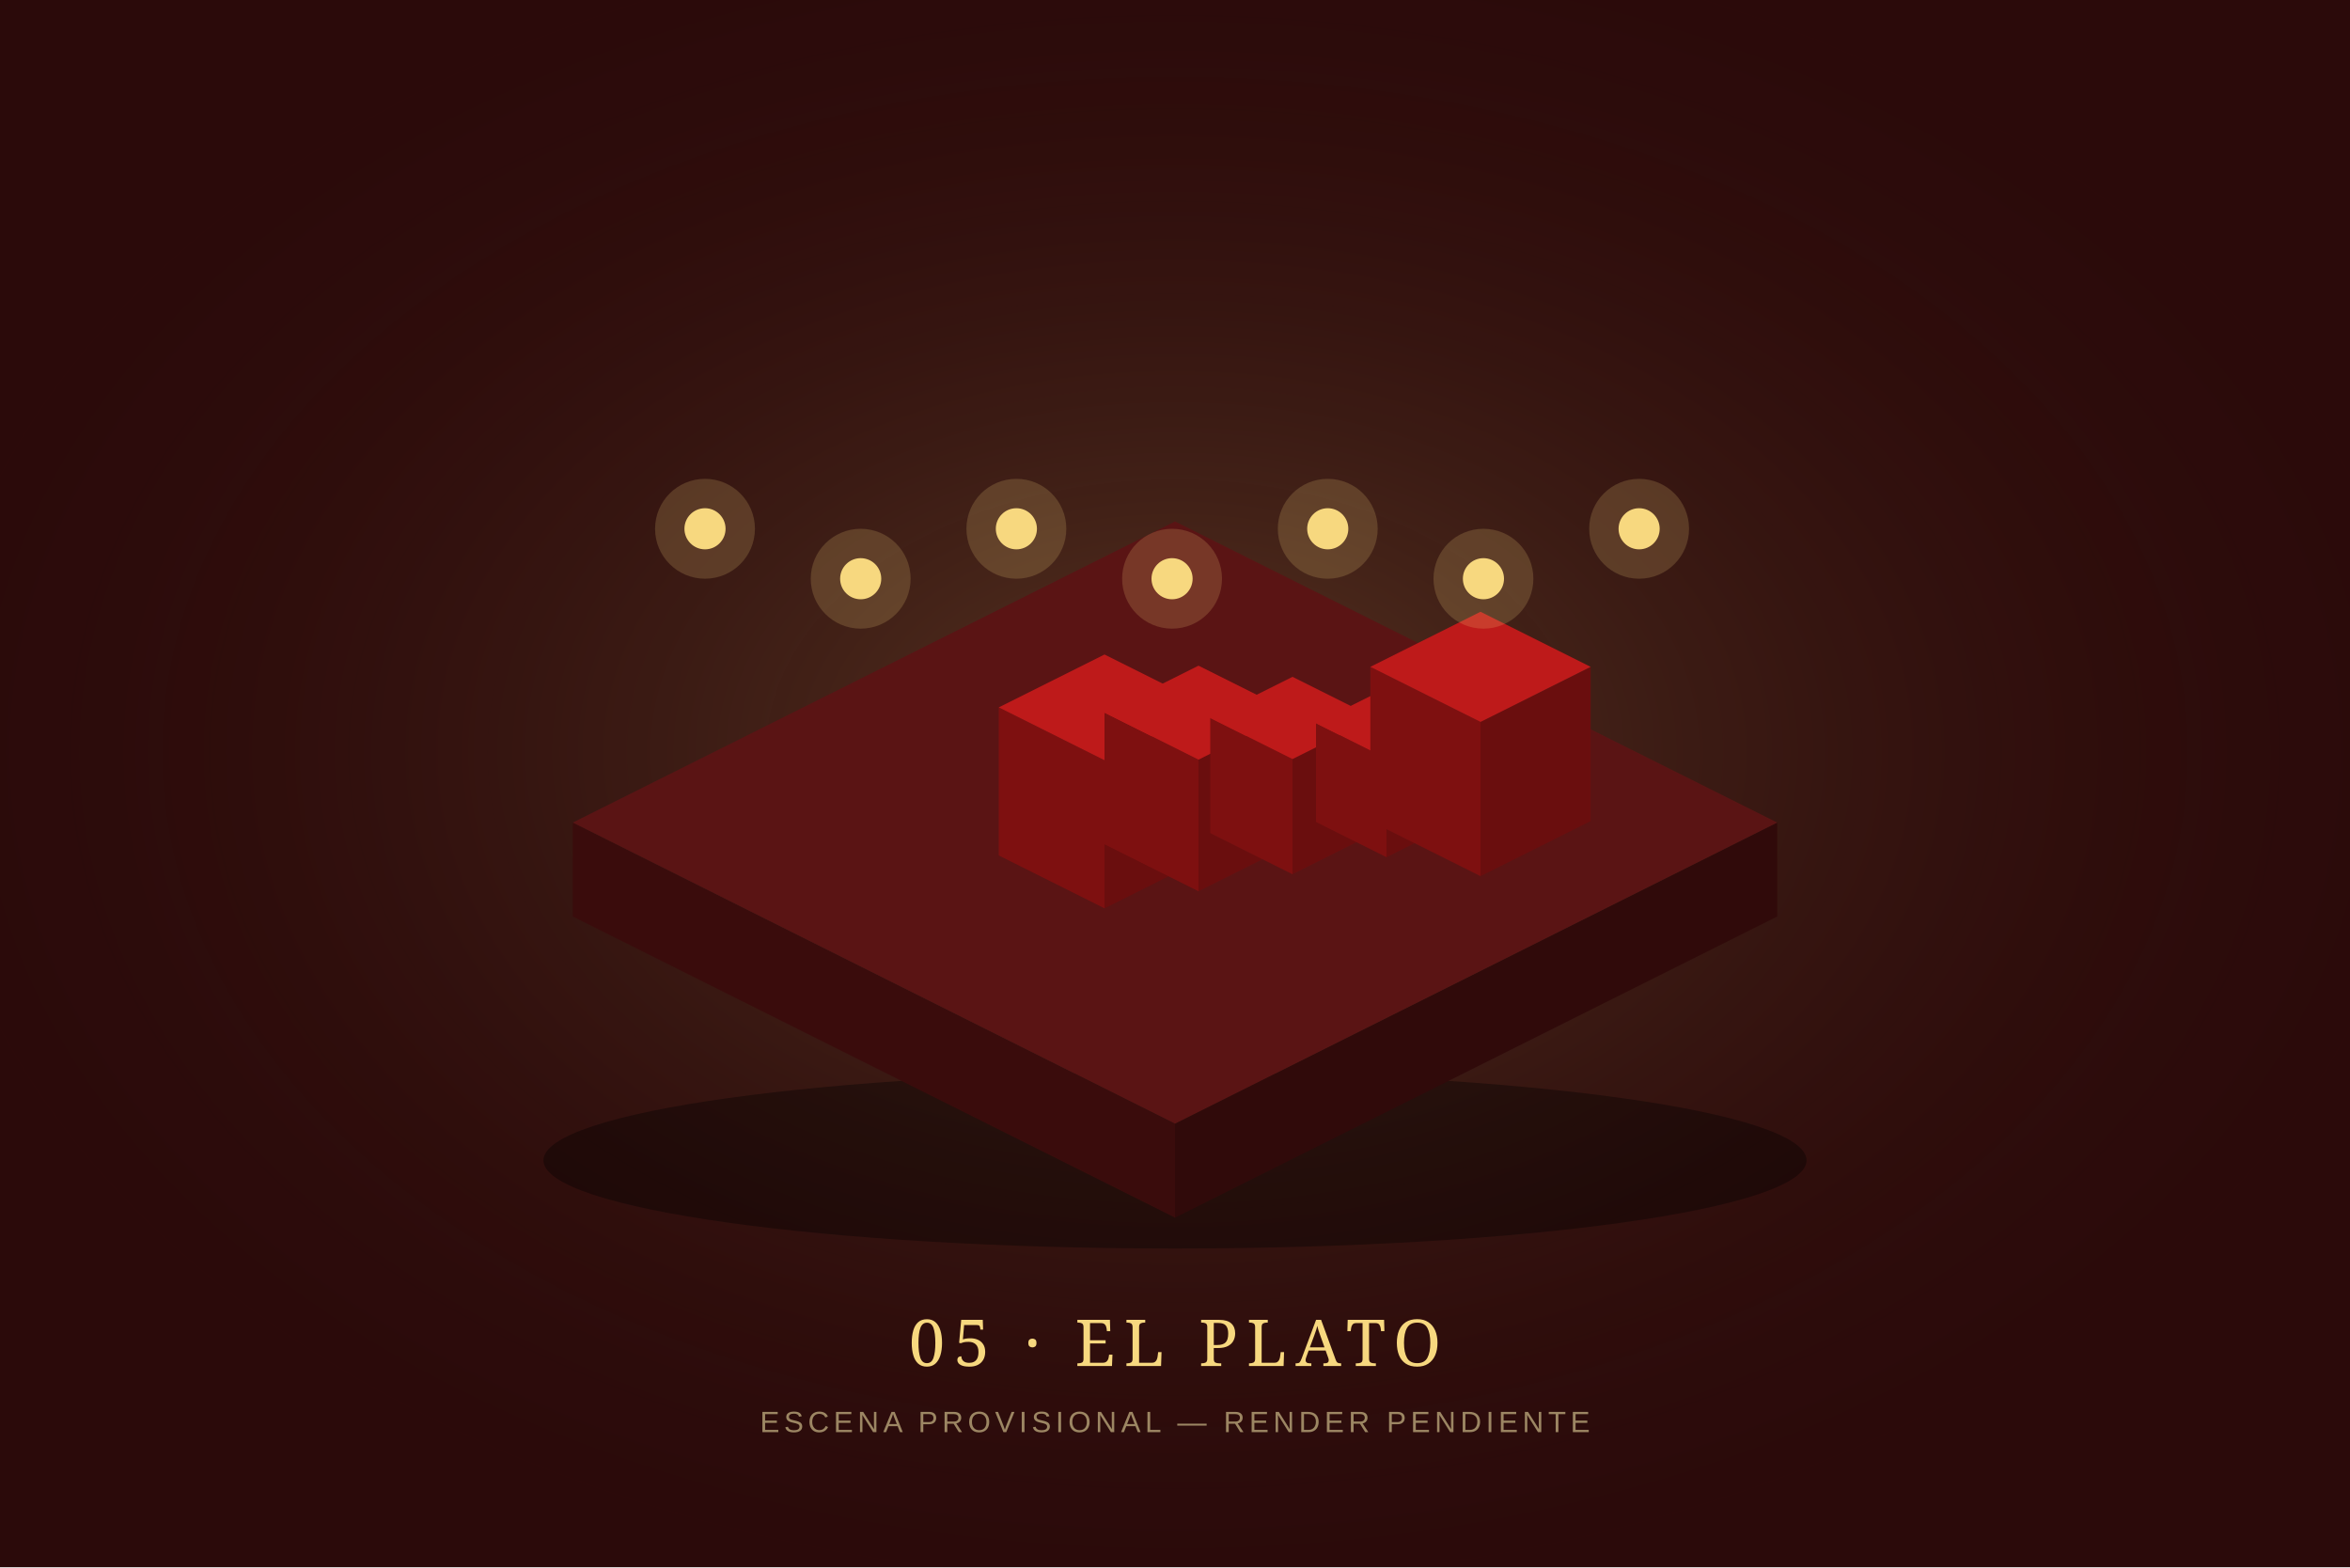
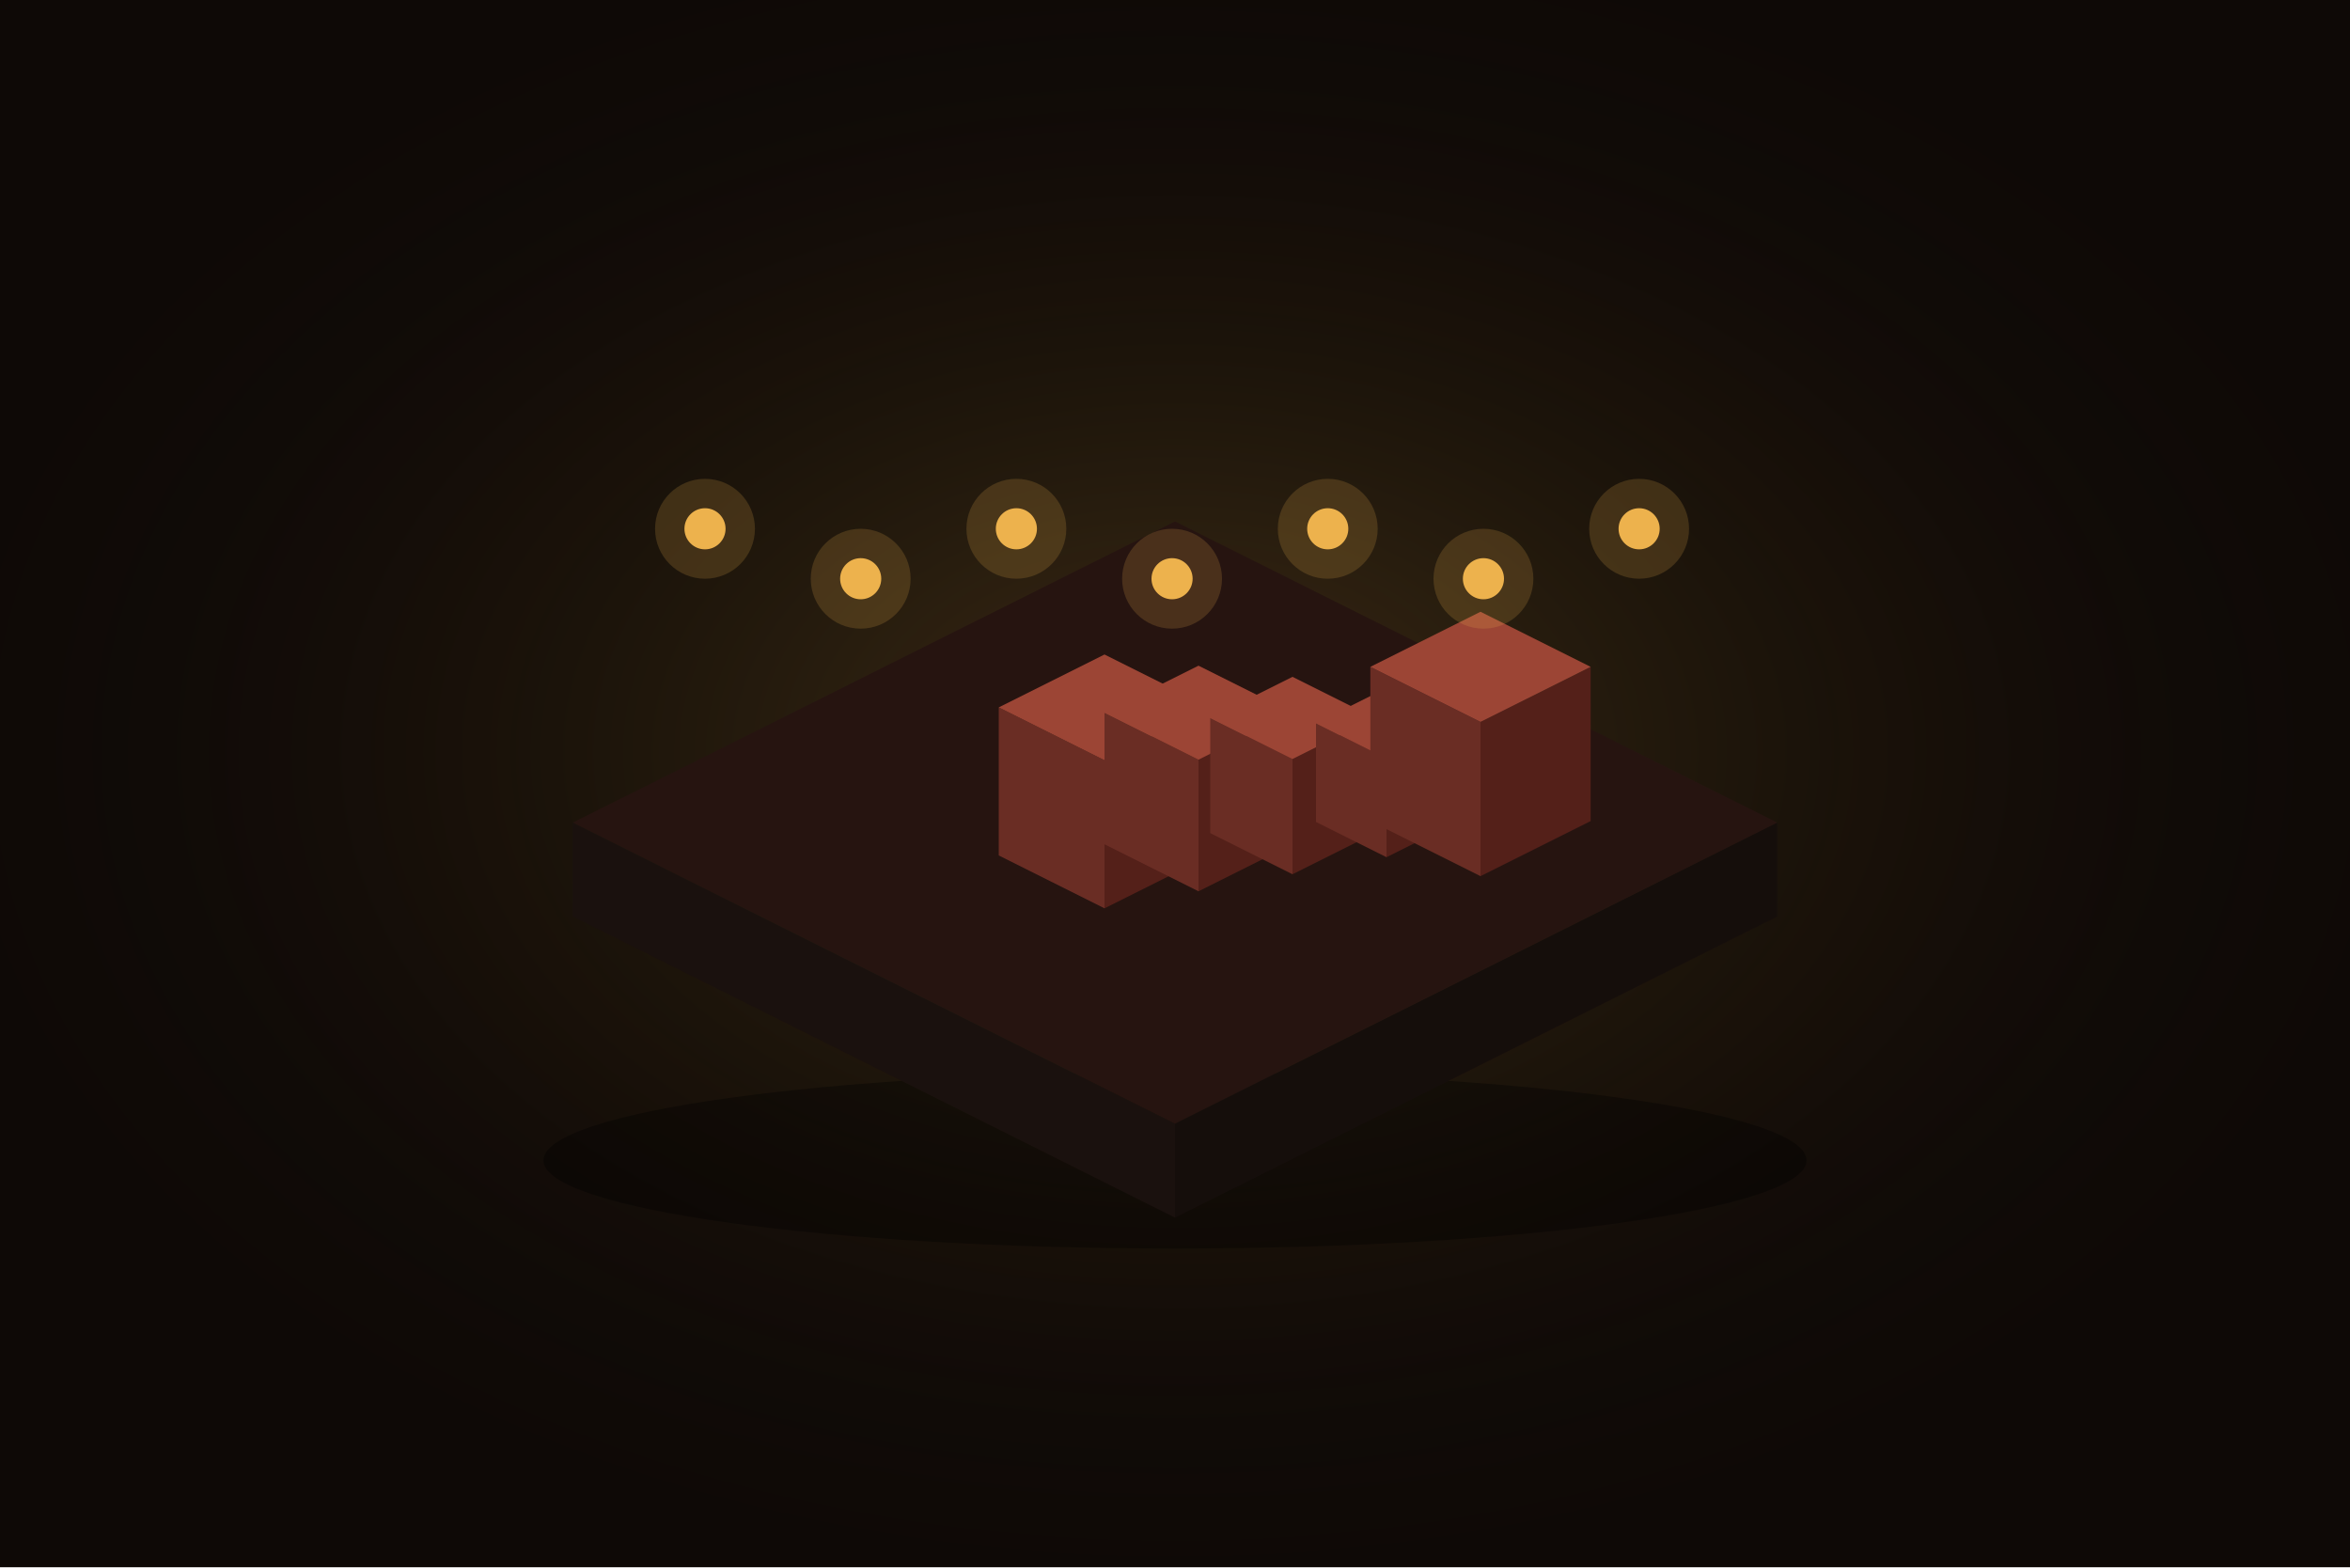
<svg xmlns="http://www.w3.org/2000/svg" viewBox="0 0 1600 1067" width="1600" height="1067">
  <defs>
    <radialGradient id="g" cx="50%" cy="48%" r="55%">
-       <stop offset="0" stop-color="#F7D87F" stop-opacity=".22" />
-       <stop offset="1" stop-color="#2B0A0A" stop-opacity="0" />
+       <stop offset="0" stop-color="#edb24d" stop-opacity=".22" />
+       <stop offset="1" stop-color="#0e0906" stop-opacity="0" />
    </radialGradient>
  </defs>
-   <rect width="1600" height="1067" fill="#2B0A0A" />
+   <rect width="1600" height="1067" fill="#0e0906" />
  <rect width="1600" height="1067" fill="url(#g)" />
  <ellipse cx="800" cy="790" rx="430" ry="60" fill="#000" opacity=".35" />
-   <polygon points="390.0,560 800,765.0 800,829.0 390.0,624" fill="#3A0C0C" />
-   <polygon points="800,765.0 1210.0,560 1210.0,624 800,829.0" fill="#300A0A" />
-   <polygon points="800,355.0 1210.0,560 800,765.0 390.0,560" fill="#5A1414" />
-   <polygon points="680.0,481.6 752,517.6 752,618.4 680.0,582.4" fill="#7E1010" />
-   <polygon points="752,517.6 824.0,481.6 824.0,582.4 752,618.4" fill="#6A0E0E" />
-   <polygon points="752,445.6 824.0,481.6 752,517.6 680.0,481.6" fill="#BE1A1A" />
-   <polygon points="752.0,485.2 816,517.2 816,606.8 752.0,574.8" fill="#7E1010" />
-   <polygon points="816,517.2 880.0,485.2 880.0,574.8 816,606.8" fill="#6A0E0E" />
-   <polygon points="816,453.2 880.0,485.2 816,517.2 752.0,485.2" fill="#BE1A1A" />
-   <polygon points="824.0,488.8 880,516.8 880,595.2 824.0,567.2" fill="#7E1010" />
-   <polygon points="880,516.8 936.0,488.8 936.0,567.2 880,595.2" fill="#6A0E0E" />
-   <polygon points="880,460.8 936.0,488.8 880,516.8 824.0,488.8" fill="#BE1A1A" />
-   <polygon points="896.0,492.4 944,516.4 944,583.6 896.0,559.6" fill="#7E1010" />
-   <polygon points="944,516.4 992.0,492.4 992.0,559.6 944,583.6" fill="#6A0E0E" />
-   <polygon points="944,468.4 992.0,492.4 944,516.4 896.0,492.4" fill="#BE1A1A" />
-   <polygon points="933.0,454.0 1008,491.5 1008,596.5 933.0,559.0" fill="#7E1010" />
-   <polygon points="1008,491.5 1083.0,454.0 1083.0,559.0 1008,596.5" fill="#6A0E0E" />
-   <polygon points="1008,416.5 1083.0,454.0 1008,491.5 933.0,454.0" fill="#BE1A1A" />
-   <circle cx="480" cy="360" r="34" fill="#F7D87F" opacity=".18" />
-   <circle cx="480" cy="360" r="14" fill="#F7D87F" />
-   <circle cx="586" cy="394" r="34" fill="#F7D87F" opacity=".18" />
-   <circle cx="586" cy="394" r="14" fill="#F7D87F" />
-   <circle cx="692" cy="360" r="34" fill="#F7D87F" opacity=".18" />
-   <circle cx="692" cy="360" r="14" fill="#F7D87F" />
-   <circle cx="798" cy="394" r="34" fill="#F7D87F" opacity=".18" />
-   <circle cx="798" cy="394" r="14" fill="#F7D87F" />
-   <circle cx="904" cy="360" r="34" fill="#F7D87F" opacity=".18" />
-   <circle cx="904" cy="360" r="14" fill="#F7D87F" />
-   <circle cx="1010" cy="394" r="34" fill="#F7D87F" opacity=".18" />
-   <circle cx="1010" cy="394" r="14" fill="#F7D87F" />
-   <circle cx="1116" cy="360" r="34" fill="#F7D87F" opacity=".18" />
-   <circle cx="1116" cy="360" r="14" fill="#F7D87F" />
-   <text x="800" y="930" text-anchor="middle" font-family="Georgia,serif" font-size="44" fill="#F7D87F" letter-spacing="6">05 · EL PLATO</text>
-   <text x="800" y="975" text-anchor="middle" font-family="Arial,sans-serif" font-size="20" fill="#F8EBAB" opacity=".55" letter-spacing="3">ESCENA PROVISIONAL — RENDER PENDIENTE</text>
+   <polygon points="390.0,560 800,765.0 800,829.0 390.0,624" fill="#1a110e" />
+   <polygon points="800,765.0 1210.0,560 1210.0,624 800,829.0" fill="#150e0b" />
+   <polygon points="800,355.0 1210.0,560 800,765.0 390.0,560" fill="#261410" />
+   <polygon points="680.0,481.6 752,517.6 752,618.4 680.0,582.4" fill="#6a2d24" />
+   <polygon points="752,517.6 824.0,481.6 824.0,582.4 752,618.4" fill="#542019" />
+   <polygon points="752,445.6 824.0,481.6 752,517.6 680.0,481.6" fill="#9c4535" />
+   <polygon points="752.0,485.2 816,517.2 816,606.8 752.0,574.8" fill="#6a2d24" />
+   <polygon points="816,517.2 880.0,485.2 880.0,574.8 816,606.8" fill="#542019" />
+   <polygon points="816,453.2 880.0,485.2 816,517.2 752.0,485.2" fill="#9c4535" />
+   <polygon points="824.0,488.8 880,516.8 880,595.2 824.0,567.2" fill="#6a2d24" />
+   <polygon points="880,516.8 936.0,488.8 936.0,567.2 880,595.2" fill="#542019" />
+   <polygon points="880,460.8 936.0,488.8 880,516.8 824.0,488.8" fill="#9c4535" />
+   <polygon points="896.0,492.4 944,516.4 944,583.6 896.0,559.6" fill="#6a2d24" />
+   <polygon points="944,516.4 992.0,492.4 992.0,559.6 944,583.6" fill="#542019" />
+   <polygon points="944,468.4 992.0,492.4 944,516.4 896.0,492.4" fill="#9c4535" />
+   <polygon points="933.0,454.0 1008,491.5 1008,596.5 933.0,559.0" fill="#6a2d24" />
+   <polygon points="1008,491.5 1083.0,454.0 1083.0,559.0 1008,596.5" fill="#542019" />
+   <polygon points="1008,416.5 1083.0,454.0 1008,491.5 933.0,454.0" fill="#9c4535" />
+   <circle cx="480" cy="360" r="34" fill="#edb24d" opacity=".18" />
+   <circle cx="480" cy="360" r="14" fill="#edb24d" />
+   <circle cx="586" cy="394" r="34" fill="#edb24d" opacity=".18" />
+   <circle cx="586" cy="394" r="14" fill="#edb24d" />
+   <circle cx="692" cy="360" r="34" fill="#edb24d" opacity=".18" />
+   <circle cx="692" cy="360" r="14" fill="#edb24d" />
+   <circle cx="798" cy="394" r="34" fill="#edb24d" opacity=".18" />
+   <circle cx="798" cy="394" r="14" fill="#edb24d" />
+   <circle cx="904" cy="360" r="34" fill="#edb24d" opacity=".18" />
+   <circle cx="904" cy="360" r="14" fill="#edb24d" />
+   <circle cx="1010" cy="394" r="34" fill="#edb24d" opacity=".18" />
+   <circle cx="1010" cy="394" r="14" fill="#edb24d" />
+   <circle cx="1116" cy="360" r="34" fill="#edb24d" opacity=".18" />
+   <circle cx="1116" cy="360" r="14" fill="#edb24d" />
</svg>
